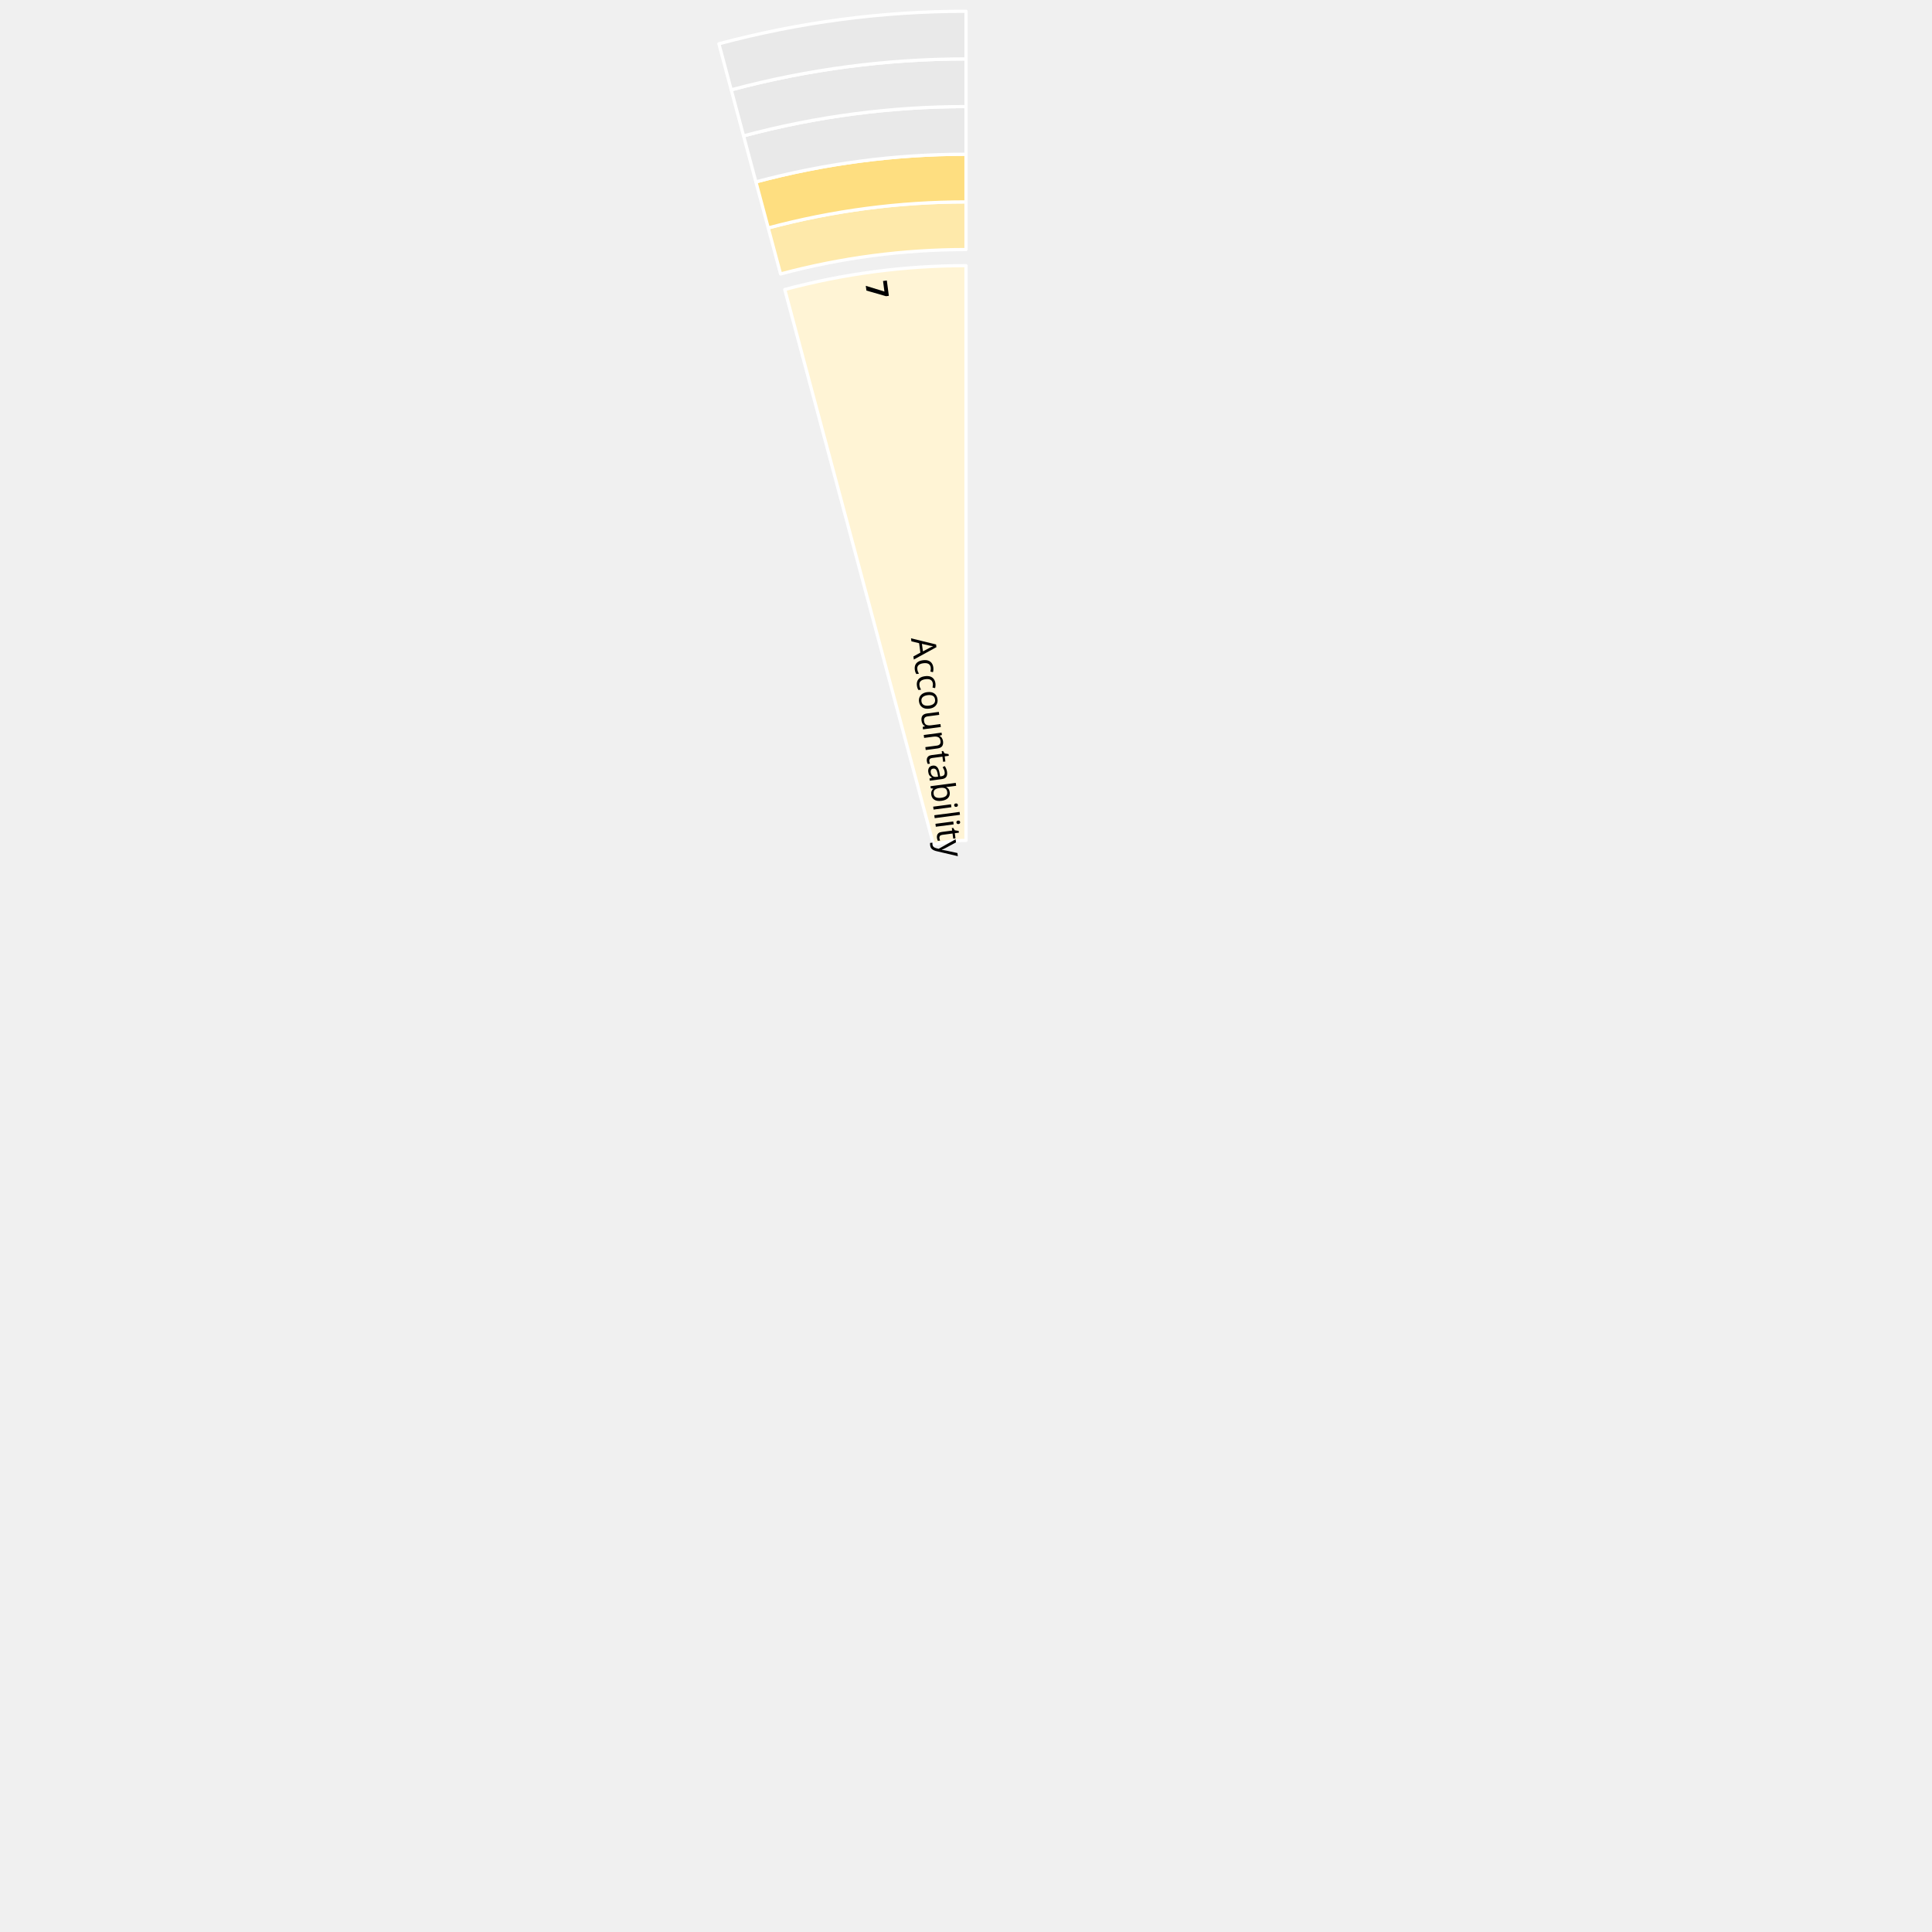
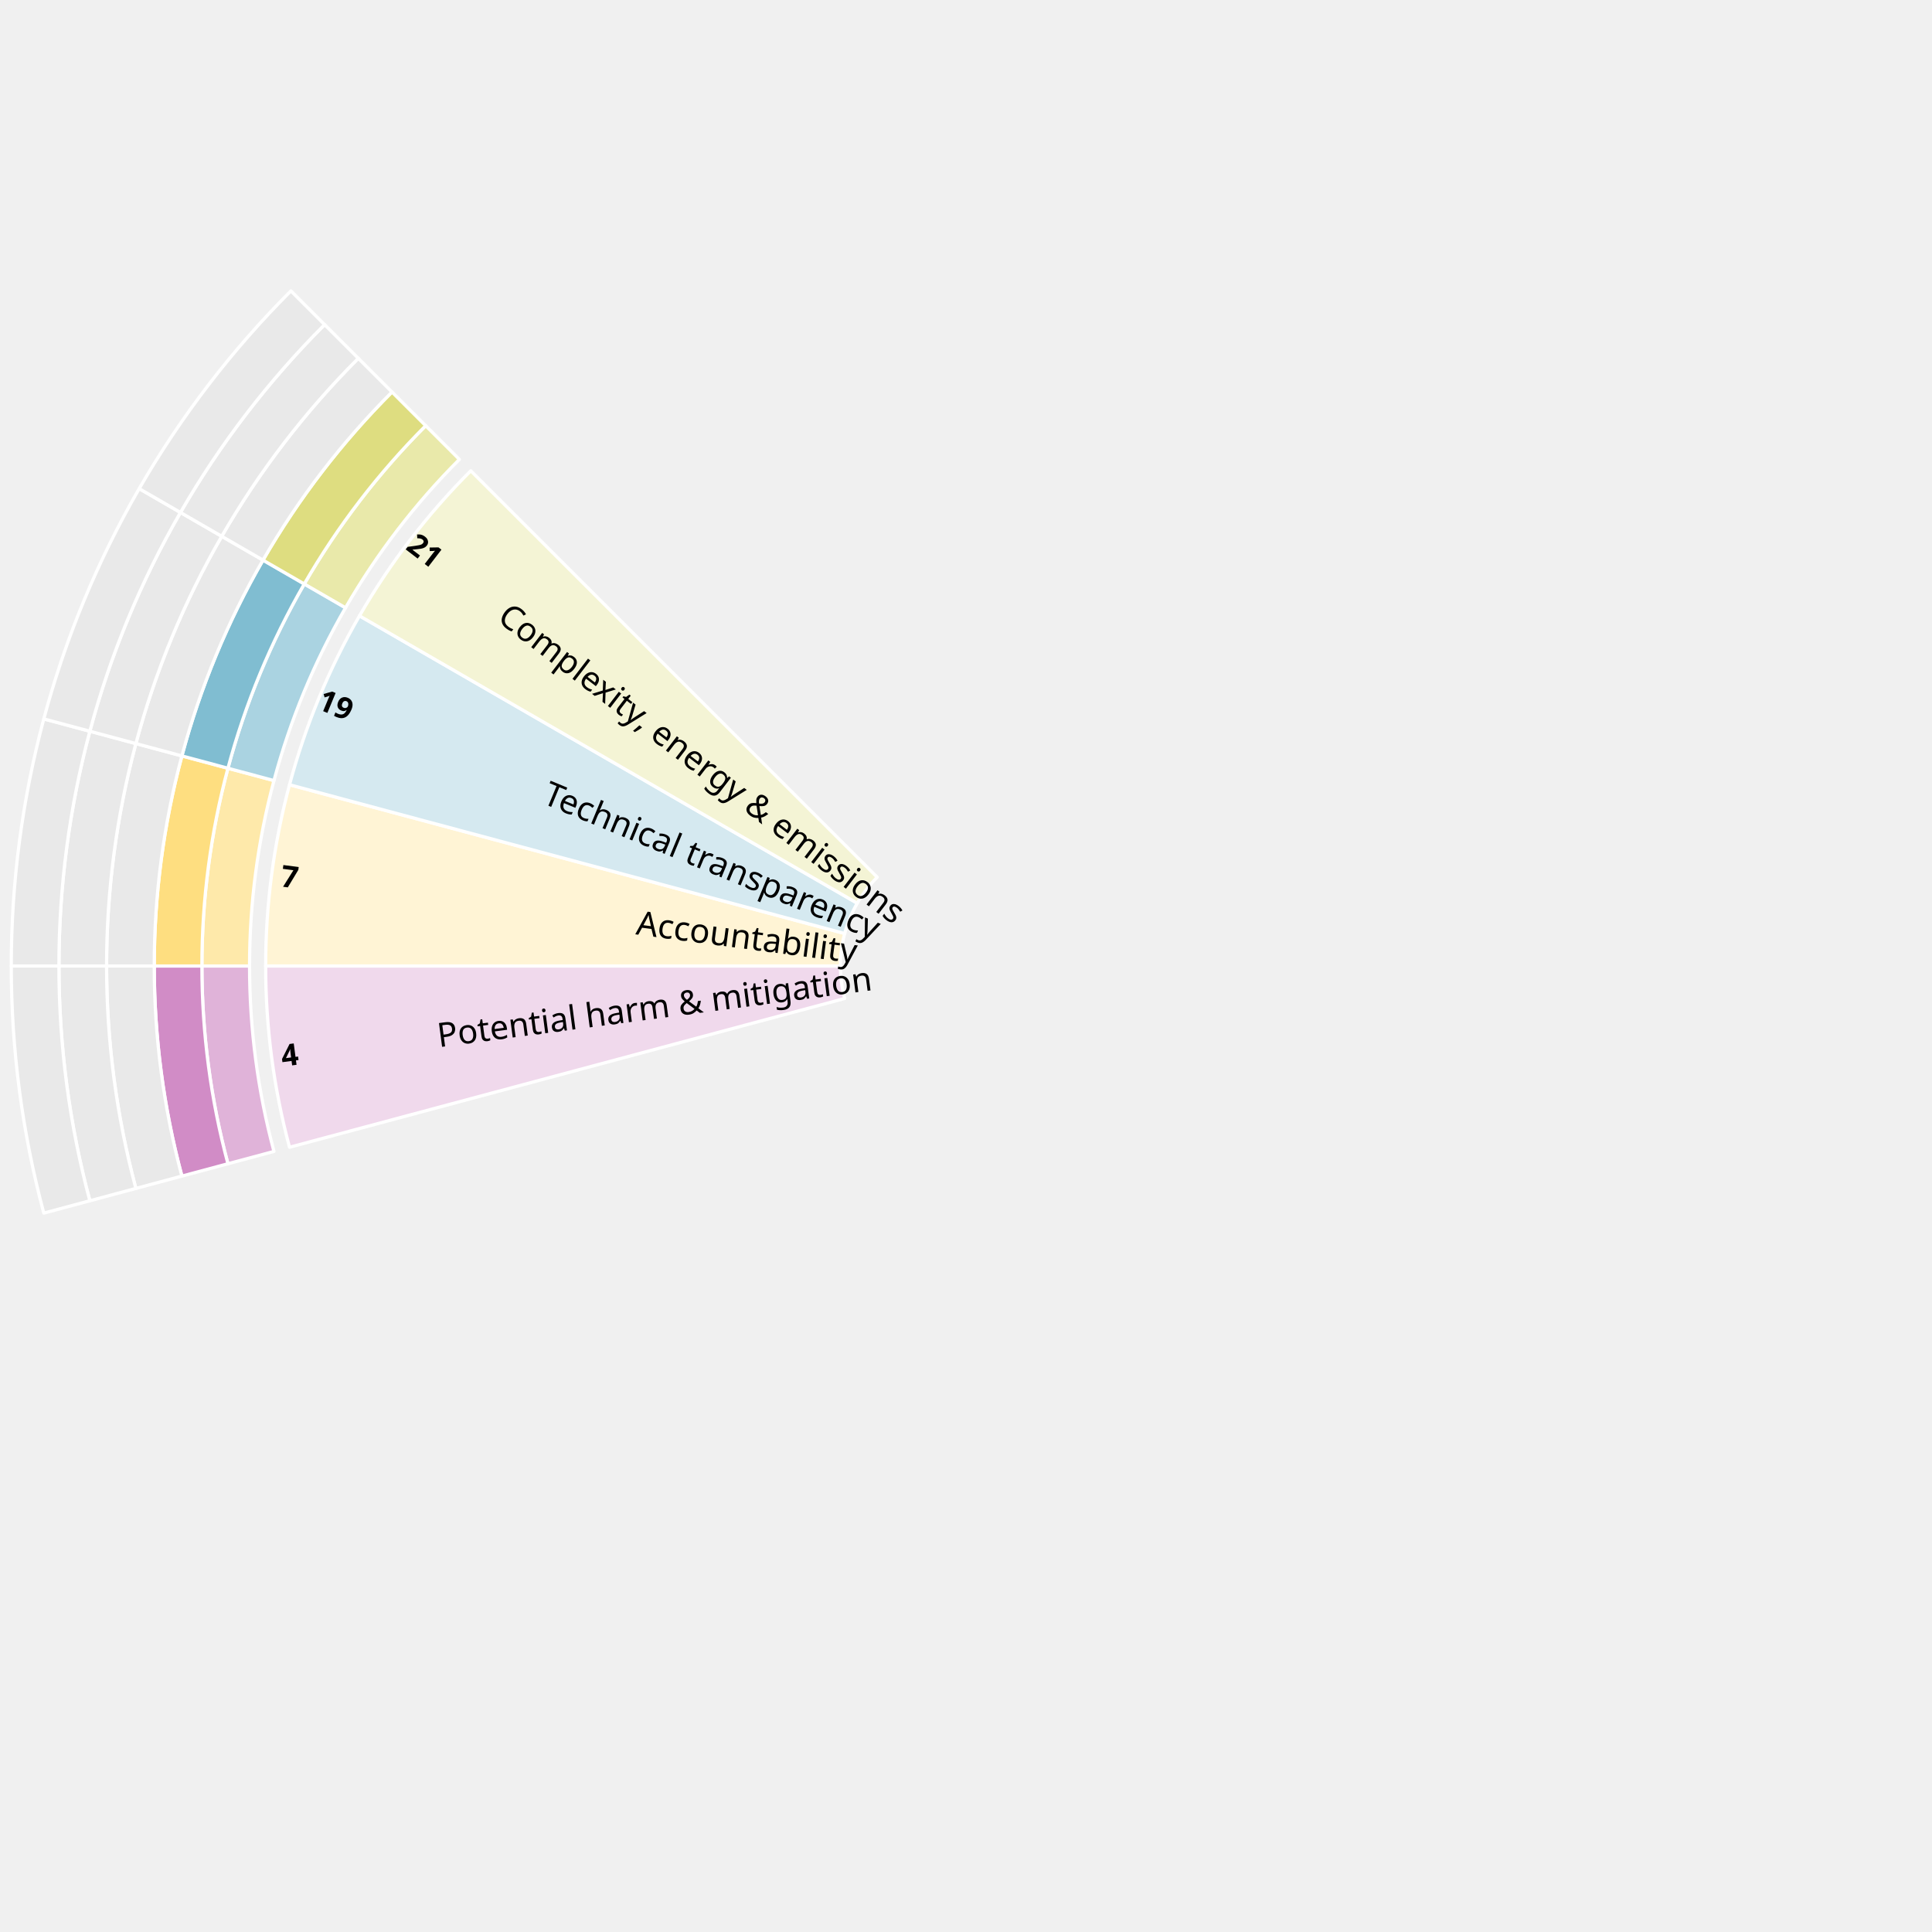
<svg xmlns="http://www.w3.org/2000/svg" xmlns:ns1="https://www.affinity.studio/" width="100%" height="100%" viewBox="40.157 272.634 2400 2400" version="1.1" xml:space="preserve" style="fill-rule:evenodd;clip-rule:evenodd;stroke-linecap:round;stroke-linejoin:round;stroke-miterlimit:1.5;">
  <g id="Diagram" ns1:id="Diagram">
    <g id="Weak" ns1:id="Weak">
+       <g id="C04" ns1:id="04 Potential harm &amp; mitigation">
+         <path id="C04-wedge" ns1:id="Wedge" d="M399.801,1697.807A870.000,870.000 0 0,1 370.157,1472.634L1084.157,1472.634A156.000,156.000 0 0,0 1089.472,1513.010Z" style="fill:rgb(240,217,236);stroke:white;stroke-width:4px;" />
+         <path id="C04-rating1" ns1:id="Rating 1" d="M323.300,1718.305A949.200,949.200 0 0,1 290.956,1472.634L350.157,1472.634A890.000,890.000 0 0,0 380.483,1702.983Z" style="fill:rgb(224,179,217);stroke:white;stroke-width:4px;" />
+         <path id="C04-rating2" ns1:id="Rating 2" d="M266.117,1733.627A1008.400,1008.400 0 0,1 231.757,1472.634L290.956,1472.634A949.200,949.200 0 0,0 323.300,1718.305Z" style="fill:rgb(209,140,198);stroke:white;stroke-width:4px;" />
+         <path id="C04-rating3" ns1:id="Rating 3" d="M208.934,1748.949A1067.600,1067.600 0 0,1 172.557,1472.634L231.757,1472.634A1008.400,1008.400 0 0,0 266.117,1733.627Z" style="fill:rgb(233,233,233);stroke:white;stroke-width:4px;" />
+         <path id="C04-rating4" ns1:id="Rating 4" d="M151.752,1764.271A1126.800,1126.800 0 0,1 113.357,1472.634L172.557,1472.634A1067.600,1067.600 0 0,0 208.934,1748.949Z" style="fill:rgb(233,233,233);stroke:white;stroke-width:4px;" />
+         <path id="C04-rating5" ns1:id="Rating 5" d="M94.568,1779.594A1186.000,1186.000 0 0,1 54.156,1472.634L113.357,1472.634A1126.800,1126.800 0 0,0 151.752,1764.271Z" style="fill:rgb(233,233,233);stroke:white;stroke-width:4px;" />
+         <text id="C04-number" ns1:id="Number" transform="matrix(0.991445,-0.130526,0.130526,0.991445,-1651.062,-1090.472)" x="1673.817px" y="2931.684px" style="font-family:'PTSans-Bold', 'PT Sans', sans-serif;font-weight:700;font-size:37.5px;">4</text>
+         <text id="C04-label" ns1:id="Label" transform="matrix(0.991445,-0.130526,0.130526,0.991445,-1651.062,-1090.472)" x="1869.550px" y="2933.142px" style="font-family:'PTSans-Regular', 'PT Sans', sans-serif;font-size:41.667px;">Potential harm &amp; mitigation</text>
+       </g>
      <g id="C07" ns1:id="07 Accountability">
-         <path id="C07-wedge" ns1:id="Wedge" d="M1014.984,632.279A870.000,870.000 0 0,1 1240.156,602.634L1240.157,1316.633A156.000,156.000 0 0,0 1199.781,1321.950Z" style="fill:rgb(255,244,213);stroke:white;stroke-width:4px;" />
-         <path id="C07-rating1" ns1:id="Rating 1" d="M994.486,555.777A949.200,949.200 0 0,1 1240.157,523.434L1240.157,582.634A890.000,890.000 0 0,0 1009.808,612.960Z" style="fill:rgb(254,233,170);stroke:white;stroke-width:4px;" />
-         <path id="C07-rating2" ns1:id="Rating 2" d="M979.164,498.594A1008.400,1008.400 0 0,1 1240.157,464.234L1240.157,523.434A949.200,949.200 0 0,0 994.486,555.777Z" style="fill:rgb(254,222,128);stroke:white;stroke-width:4px;" />
-         <path id="C07-rating3" ns1:id="Rating 3" d="M963.842,441.412A1067.600,1067.600 0 0,1 1240.157,405.033L1240.157,464.234A1008.400,1008.400 0 0,0 979.164,498.594Z" style="fill:rgb(233,233,233);stroke:white;stroke-width:4px;" />
-         <path id="C07-rating4" ns1:id="Rating 4" d="M948.520,384.229A1126.800,1126.800 0 0,1 1240.157,345.833L1240.157,405.033A1067.600,1067.600 0 0,0 963.842,441.412Z" style="fill:rgb(233,233,233);stroke:white;stroke-width:4px;" />
-         <path id="C07-rating5" ns1:id="Rating 5" d="M933.198,327.046A1186.000,1186.000 0 0,1 1240.157,286.634L1240.157,345.833A1126.800,1126.800 0 0,0 948.520,384.229Z" style="fill:rgb(233,233,233);stroke:white;stroke-width:4px;" />
-         <text id="C07-number" ns1:id="Number" transform="matrix(0.130526,0.991445,-0.991445,0.130526,3803.263,-1418.585)" x="1673.817px" y="2931.684px" style="font-family:'PTSans-Bold', 'PT Sans', sans-serif;font-weight:700;font-size:37.5px;">7</text>
-         <text id="C07-label" ns1:id="Label" transform="matrix(0.130526,0.991445,-0.991445,0.130526,3803.263,-1418.585)" x="2119.441px" y="2933.142px" style="font-family:'PTSans-Regular', 'PT Sans', sans-serif;font-size:41.667px;">Accountability</text>
+         <path id="C07-wedge" ns1:id="Wedge" d="M370.157,1472.634A870.000,870.000 0 0,1 399.801,1247.462L1089.472,1432.258A156.000,156.000 0 0,0 1084.157,1472.634Z" style="fill:rgb(255,244,213);stroke:white;stroke-width:4px;" />
+         <path id="C07-rating1" ns1:id="Rating 1" d="M290.957,1472.634A949.200,949.200 0 0,1 323.300,1226.963L380.483,1242.285A890.000,890.000 0 0,0 350.157,1472.634Z" style="fill:rgb(254,233,170);stroke:white;stroke-width:4px;" />
+         <path id="C07-rating2" ns1:id="Rating 2" d="M231.757,1472.634A1008.400,1008.400 0 0,1 266.117,1211.641L323.300,1226.963A949.200,949.200 0 0,0 290.957,1472.634Z" style="fill:rgb(254,222,128);stroke:white;stroke-width:4px;" />
+         <path id="C07-rating3" ns1:id="Rating 3" d="M172.557,1472.634A1067.600,1067.600 0 0,1 208.934,1196.319L266.117,1211.641A1008.400,1008.400 0 0,0 231.757,1472.634Z" style="fill:rgb(233,233,233);stroke:white;stroke-width:4px;" />
+         <path id="C07-rating4" ns1:id="Rating 4" d="M113.357,1472.634A1126.800,1126.800 0 0,1 151.751,1180.997L208.934,1196.319A1067.600,1067.600 0 0,0 172.557,1472.634Z" style="fill:rgb(233,233,233);stroke:white;stroke-width:4px;" />
+         <path id="C07-rating5" ns1:id="Rating 5" d="M54.157,1472.634A1186.000,1186.000 0 0,1 94.569,1165.675L151.751,1180.997A1126.800,1126.800 0 0,0 113.357,1472.634Z" style="fill:rgb(233,233,233);stroke:white;stroke-width:4px;" />
+         <text id="C07-number" ns1:id="Number" transform="matrix(0.991445,0.130526,-0.130526,0.991445,-889.1654,-1751.439)" x="1673.817px" y="2931.684px" style="font-family:'PTSans-Bold', 'PT Sans', sans-serif;font-weight:700;font-size:37.5px;">7</text>
+         <text id="C07-label" ns1:id="Label" transform="matrix(0.991445,0.130526,-0.130526,0.991445,-889.1654,-1751.439)" x="2119.441px" y="2933.142px" style="font-family:'PTSans-Regular', 'PT Sans', sans-serif;font-size:41.667px;">Accountability</text>
+       </g>
+       <g id="C19" ns1:id="19 Technical transparency">
+         <path id="C19-wedge" ns1:id="Wedge" d="M399.802,1247.461A870.000,870.000 0 0,1 486.715,1037.634L1105.058,1394.634A156.000,156.000 0 0,0 1089.473,1432.258Z" style="fill:rgb(213,233,240);stroke:white;stroke-width:4px;" />
+         <path id="C19-rating1" ns1:id="Rating 1" d="M323.300,1226.963A949.200,949.200 0 0,1 418.126,998.034L469.394,1027.634A890.000,890.000 0 0,0 380.483,1242.285Z" style="fill:rgb(170,211,225);stroke:white;stroke-width:4px;" />
+         <path id="C19-rating2" ns1:id="Rating 2" d="M266.117,1211.641A1008.400,1008.400 0 0,1 366.858,968.434L418.126,998.034A949.200,949.200 0 0,0 323.300,1226.963Z" style="fill:rgb(128,189,209);stroke:white;stroke-width:4px;" />
+         <path id="C19-rating3" ns1:id="Rating 3" d="M208.935,1196.319A1067.600,1067.600 0 0,1 315.589,938.834L366.858,968.434A1008.400,1008.400 0 0,0 266.117,1211.641Z" style="fill:rgb(233,233,233);stroke:white;stroke-width:4px;" />
+         <path id="C19-rating4" ns1:id="Rating 4" d="M151.752,1180.997A1126.800,1126.800 0 0,1 264.320,909.234L315.589,938.834A1067.600,1067.600 0 0,0 208.935,1196.319Z" style="fill:rgb(233,233,233);stroke:white;stroke-width:4px;" />
+         <path id="C19-rating5" ns1:id="Rating 5" d="M94.569,1165.675A1186.000,1186.000 0 0,1 213.051,879.634L264.320,909.234A1126.800,1126.800 0 0,0 151.752,1180.997Z" style="fill:rgb(233,233,233);stroke:white;stroke-width:4px;" />
+         <text id="C19-number" ns1:id="Number" transform="matrix(0.92388,0.382683,-0.382683,0.92388,17.84086,-2192.69)" x="1663.184px" y="2931.684px" style="font-family:'PTSans-Bold', 'PT Sans', sans-serif;font-weight:700;font-size:37.5px;">19</text>
+         <text id="C19-label" ns1:id="Label" transform="matrix(0.92388,0.382683,-0.382683,0.92388,17.84086,-2192.69)" x="1966.769px" y="2933.142px" style="font-family:'PTSans-Regular', 'PT Sans', sans-serif;font-size:41.667px;">Technical transparency</text>
+       </g>
+       <g id="C21" ns1:id="21 Complexity, energy &amp; emissions">
+         <path id="C21-wedge" ns1:id="Wedge" d="M486.715,1037.634A870.000,870.000 0 0,1 624.974,857.451L1129.849,1362.325A156.000,156.000 0 0,0 1105.057,1394.634Z" style="fill:rgb(244,244,213);stroke:white;stroke-width:4px;" />
+         <path id="C21-rating1" ns1:id="Rating 1" d="M418.126,998.034A949.200,949.200 0 0,1 568.972,801.448L610.832,843.309A890.000,890.000 0 0,0 469.395,1027.634Z" style="fill:rgb(233,233,170);stroke:white;stroke-width:4px;" />
+         <path id="C21-rating2" ns1:id="Rating 2" d="M366.857,968.434A1008.400,1008.400 0 0,1 527.111,759.587L568.972,801.448A949.200,949.200 0 0,0 418.126,998.034Z" style="fill:rgb(222,221,128);stroke:white;stroke-width:4px;" />
+         <path id="C21-rating3" ns1:id="Rating 3" d="M315.589,938.834A1067.600,1067.600 0 0,1 485.250,717.727L527.111,759.587A1008.400,1008.400 0 0,0 366.857,968.434Z" style="fill:rgb(233,233,233);stroke:white;stroke-width:4px;" />
+         <path id="C21-rating4" ns1:id="Rating 4" d="M264.320,909.234A1126.800,1126.800 0 0,1 443.389,675.866L485.250,717.727A1067.600,1067.600 0 0,0 315.589,938.834Z" style="fill:rgb(233,233,233);stroke:white;stroke-width:4px;" />
+         <path id="C21-rating5" ns1:id="Rating 5" d="M213.051,879.634A1186.000,1186.000 0 0,1 401.529,634.005L443.389,675.866A1126.800,1126.800 0 0,0 264.320,909.234Z" style="fill:rgb(233,233,233);stroke:white;stroke-width:4px;" />
+         <text id="C21-number" ns1:id="Number" transform="matrix(0.793354,0.608761,-0.608761,0.793354,1008.146,-2384.156)" x="1663.184px" y="2931.684px" style="font-family:'PTSans-Bold', 'PT Sans', sans-serif;font-weight:700;font-size:37.5px;">21</text>
+         <text id="C21-label" ns1:id="Label" transform="matrix(0.793354,0.608761,-0.608761,0.793354,1008.146,-2384.156)" x="1807.269px" y="2933.142px" style="font-family:'PTSans-Regular', 'PT Sans', sans-serif;font-size:41.667px;">Complexity, energy &amp; emissions</text>
      </g>
    </g>
  </g>
</svg>
